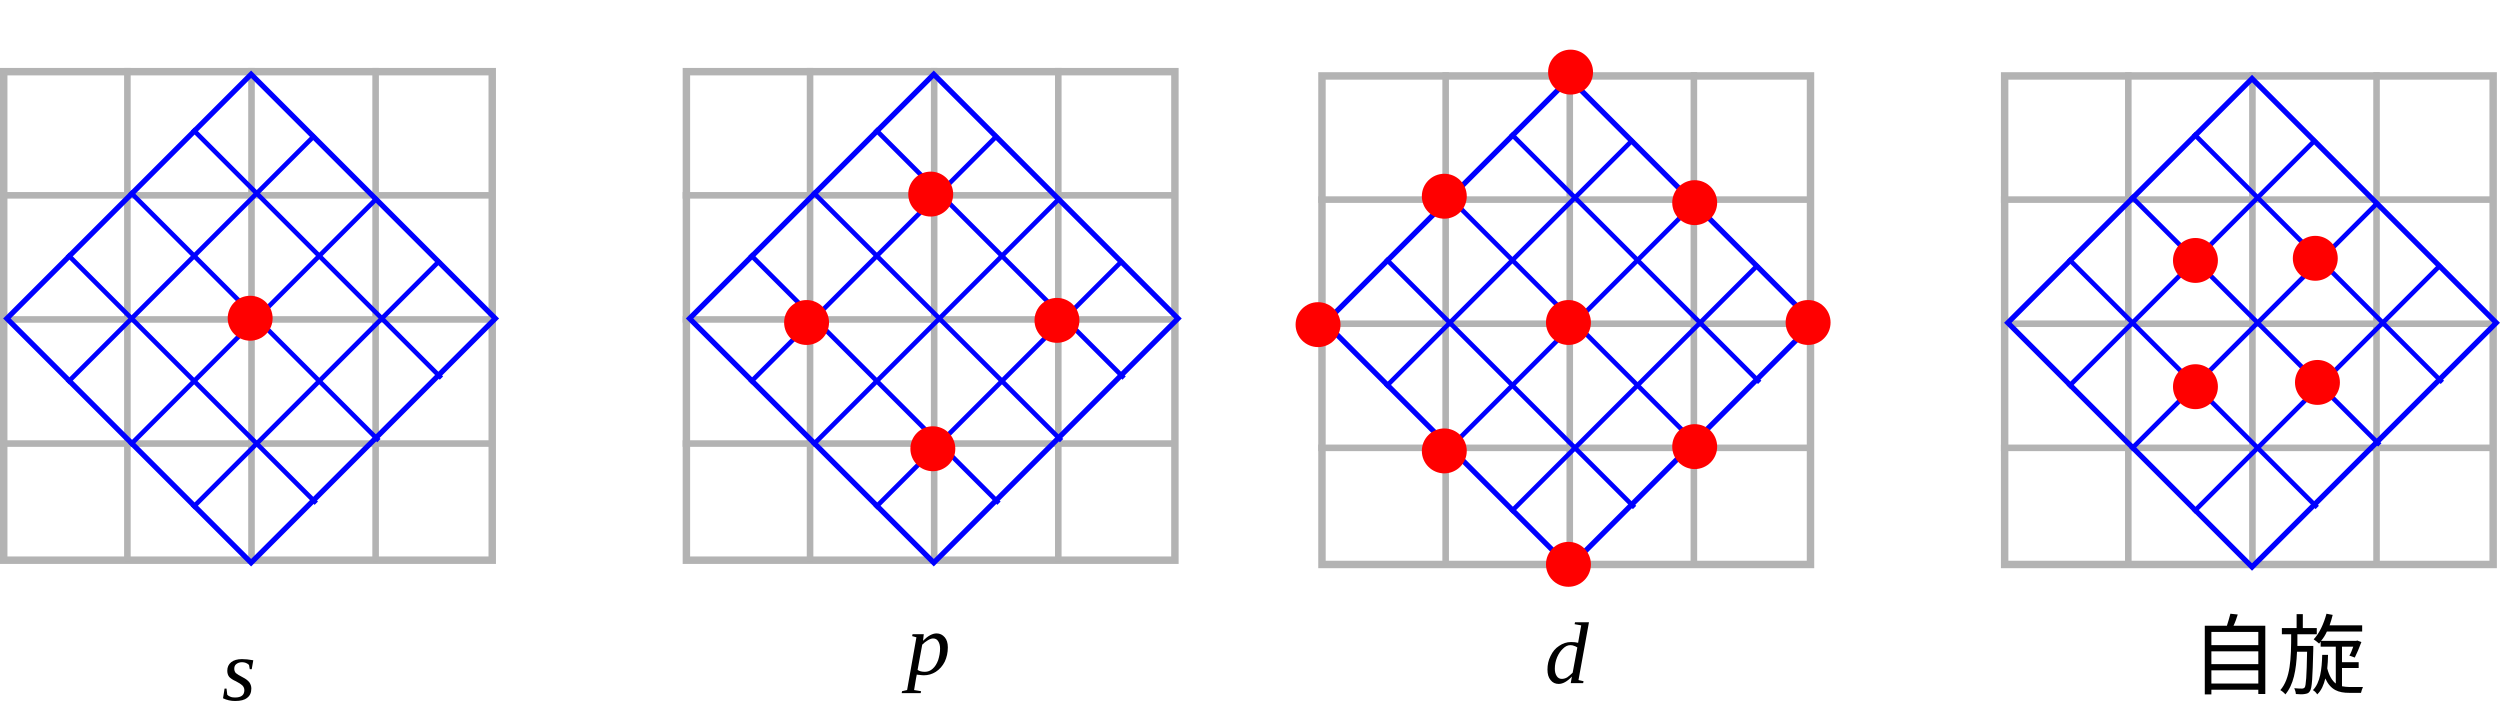
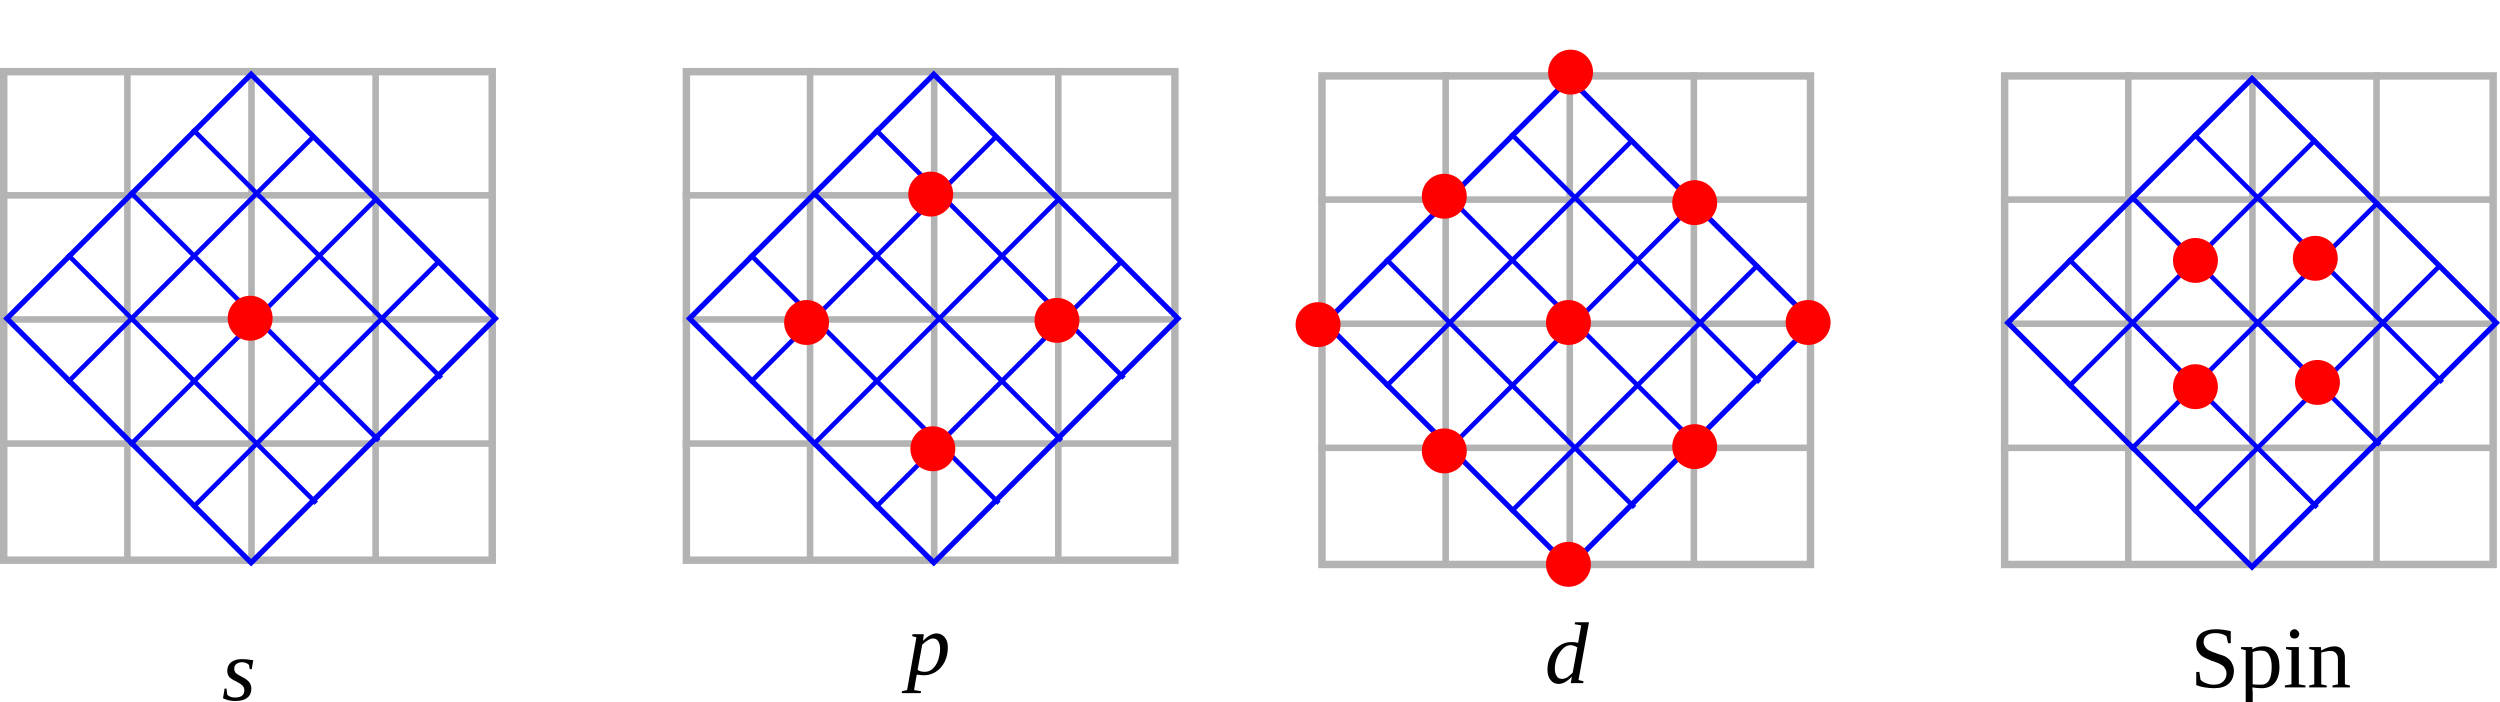
<svg xmlns="http://www.w3.org/2000/svg" width="100.713mm" height="28.25mm" viewBox="0 0 100.713 28.25" version="1.1" id="svg17377">
  <defs id="defs17374" />
  <g id="layer1" transform="translate(-12.12104,-2.482987)">
    <g id="g19385" transform="translate(3.96572,3.620874)">
      <g id="g19132" style="stroke:#b3b3b3">
        <g id="g19240" transform="translate(8.155316,1.59899)" style="stroke:#b3b3b3">
          <rect style="fill:none;stroke:#b3b3b3;stroke-width:0.3;stroke-linecap:round;stroke-miterlimit:4;stroke-dasharray:none" id="rect17460" width="19.68" height="19.68" x="0.15" y="0.15" />
          <path style="fill:none;stroke:#b3b3b3;stroke-width:0.265px;stroke-linecap:butt;stroke-linejoin:miter;stroke-opacity:1" d="M 0,10.132 H 19.793" id="path18502" />
          <path style="fill:none;stroke:#b3b3b3;stroke-width:0.265px;stroke-linecap:butt;stroke-linejoin:miter;stroke-opacity:1" d="M 0,5.132 H 19.793" id="path18584" />
          <path style="fill:none;stroke:#b3b3b3;stroke-width:0.265px;stroke-linecap:butt;stroke-linejoin:miter;stroke-opacity:1" d="M 0,15.132 H 19.793" id="path18586" />
          <path style="fill:none;stroke:#b3b3b3;stroke-width:0.265px;stroke-linecap:butt;stroke-linejoin:miter;stroke-opacity:1" d="M 10.132,19.895 V 0" id="path18588" />
          <path style="fill:none;stroke:#b3b3b3;stroke-width:0.265px;stroke-linecap:butt;stroke-linejoin:miter;stroke-opacity:1" d="M 5.132,19.895 V 0" id="path18590" />
          <path style="fill:none;stroke:#b3b3b3;stroke-width:0.265px;stroke-linecap:butt;stroke-linejoin:miter;stroke-opacity:1" d="M 15.132,19.895 V 0" id="path18592" />
        </g>
      </g>
      <g id="g19348" transform="matrix(0.5040761,-0.5040761,0.5040761,0.5040761,-18.69782,18.63745)">
        <rect style="fill:none;stroke:#0000ff;stroke-width:0.3;stroke-linecap:round;stroke-miterlimit:4;stroke-dasharray:none" id="rect18871" width="19.517" height="19.517" x="33.8" y="20.023" />
        <path style="fill:none;stroke:#0000ff;stroke-width:0.265px;stroke-linecap:butt;stroke-linejoin:miter;stroke-opacity:1" d="M 33.65,30.005 H 53.443" id="path18873" />
        <path style="fill:none;stroke:#0000ff;stroke-width:0.265px;stroke-linecap:butt;stroke-linejoin:miter;stroke-opacity:1" d="M 33.65,25.005 H 53.443" id="path18875" />
        <path style="fill:none;stroke:#0000ff;stroke-width:0.265px;stroke-linecap:butt;stroke-linejoin:miter;stroke-opacity:1" d="M 33.65,35.005 H 53.443" id="path18877" />
        <path style="fill:none;stroke:#0000ff;stroke-width:0.265px;stroke-linecap:butt;stroke-linejoin:miter;stroke-opacity:1" d="M 43.783,39.768 V 19.873" id="path18879" />
        <path style="fill:none;stroke:#0000ff;stroke-width:0.265px;stroke-linecap:butt;stroke-linejoin:miter;stroke-opacity:1" d="M 38.783,39.768 V 19.873" id="path18881" />
        <path style="fill:none;stroke:#0000ff;stroke-width:0.265px;stroke-linecap:butt;stroke-linejoin:miter;stroke-opacity:1" d="M 48.783,39.768 V 19.873" id="path18883" />
      </g>
    </g>
    <g id="g19421" transform="translate(31.46712,3.620874)">
      <g id="g19403" style="stroke:#b3b3b3">
        <g id="g19401" transform="translate(8.155316,1.59899)" style="stroke:#b3b3b3">
          <rect style="fill:none;stroke:#b3b3b3;stroke-width:0.3;stroke-linecap:round;stroke-miterlimit:4;stroke-dasharray:none" id="rect19387" width="19.68" height="19.68" x="0.15" y="0.15" />
          <path style="fill:none;stroke:#b3b3b3;stroke-width:0.265px;stroke-linecap:butt;stroke-linejoin:miter;stroke-opacity:1" d="M 0,10.132 H 19.793" id="path19389" />
          <path style="fill:none;stroke:#b3b3b3;stroke-width:0.265px;stroke-linecap:butt;stroke-linejoin:miter;stroke-opacity:1" d="M 0,5.132 H 19.793" id="path19391" />
          <path style="fill:none;stroke:#b3b3b3;stroke-width:0.265px;stroke-linecap:butt;stroke-linejoin:miter;stroke-opacity:1" d="M 0,15.132 H 19.793" id="path19393" />
          <path style="fill:none;stroke:#b3b3b3;stroke-width:0.265px;stroke-linecap:butt;stroke-linejoin:miter;stroke-opacity:1" d="M 10.132,19.895 V 0" id="path19395" />
          <path style="fill:none;stroke:#b3b3b3;stroke-width:0.265px;stroke-linecap:butt;stroke-linejoin:miter;stroke-opacity:1" d="M 5.132,19.895 V 0" id="path19397" />
          <path style="fill:none;stroke:#b3b3b3;stroke-width:0.265px;stroke-linecap:butt;stroke-linejoin:miter;stroke-opacity:1" d="M 15.132,19.895 V 0" id="path19399" />
        </g>
      </g>
      <g id="g19419" transform="matrix(0.5040761,-0.5040761,0.5040761,0.5040761,-18.69782,18.63745)">
        <rect style="fill:none;stroke:#0000ff;stroke-width:0.3;stroke-linecap:round;stroke-miterlimit:4;stroke-dasharray:none" id="rect19405" width="19.517" height="19.517" x="33.8" y="20.023" />
        <path style="fill:none;stroke:#0000ff;stroke-width:0.265px;stroke-linecap:butt;stroke-linejoin:miter;stroke-opacity:1" d="M 33.65,30.005 H 53.443" id="path19407" />
        <path style="fill:none;stroke:#0000ff;stroke-width:0.265px;stroke-linecap:butt;stroke-linejoin:miter;stroke-opacity:1" d="M 33.65,25.005 H 53.443" id="path19409" />
        <path style="fill:none;stroke:#0000ff;stroke-width:0.265px;stroke-linecap:butt;stroke-linejoin:miter;stroke-opacity:1" d="M 33.65,35.005 H 53.443" id="path19411" />
        <path style="fill:none;stroke:#0000ff;stroke-width:0.265px;stroke-linecap:butt;stroke-linejoin:miter;stroke-opacity:1" d="M 43.783,39.768 V 19.873" id="path19413" />
        <path style="fill:none;stroke:#0000ff;stroke-width:0.265px;stroke-linecap:butt;stroke-linejoin:miter;stroke-opacity:1" d="M 38.783,39.768 V 19.873" id="path19415" />
        <path style="fill:none;stroke:#0000ff;stroke-width:0.265px;stroke-linecap:butt;stroke-linejoin:miter;stroke-opacity:1" d="M 48.783,39.768 V 19.873" id="path19417" />
      </g>
    </g>
    <circle style="fill:#ff0000;stroke:none;stroke-width:0.3;stroke-linecap:round;stroke-miterlimit:4;stroke-dasharray:none" id="path19467" cx="22.199" cy="15.303" r="0.905" />
    <circle style="fill:#ff0000;stroke:none;stroke-width:0.3;stroke-linecap:round;stroke-miterlimit:4;stroke-dasharray:none" id="circle19615" cx="44.614" cy="15.475" r="0.905" />
    <circle style="fill:#ff0000;stroke:none;stroke-width:0.3;stroke-linecap:round;stroke-miterlimit:4;stroke-dasharray:none" id="circle19617" cx="49.615" cy="10.302" r="0.905" />
    <circle style="fill:#ff0000;stroke:none;stroke-width:0.3;stroke-linecap:round;stroke-miterlimit:4;stroke-dasharray:none" id="circle19619" cx="54.701" cy="15.389" r="0.905" />
    <circle style="fill:#ff0000;stroke:none;stroke-width:0.3;stroke-linecap:round;stroke-miterlimit:4;stroke-dasharray:none" id="circle19621" cx="49.701" cy="20.561" r="0.905" />
    <g id="g19657" transform="translate(57.07188,3.793297)">
      <g id="g19639" style="stroke:#b3b3b3">
        <g id="g19637" transform="translate(8.155316,1.59899)" style="stroke:#b3b3b3">
          <rect style="fill:none;stroke:#b3b3b3;stroke-width:0.3;stroke-linecap:round;stroke-miterlimit:4;stroke-dasharray:none" id="rect19623" width="19.68" height="19.68" x="0.15" y="0.15" />
          <path style="fill:none;stroke:#b3b3b3;stroke-width:0.265px;stroke-linecap:butt;stroke-linejoin:miter;stroke-opacity:1" d="M 0,10.132 H 19.793" id="path19625" />
          <path style="fill:none;stroke:#b3b3b3;stroke-width:0.265px;stroke-linecap:butt;stroke-linejoin:miter;stroke-opacity:1" d="M 0,5.132 H 19.793" id="path19627" />
          <path style="fill:none;stroke:#b3b3b3;stroke-width:0.265px;stroke-linecap:butt;stroke-linejoin:miter;stroke-opacity:1" d="M 0,15.132 H 19.793" id="path19629" />
          <path style="fill:none;stroke:#b3b3b3;stroke-width:0.265px;stroke-linecap:butt;stroke-linejoin:miter;stroke-opacity:1" d="M 10.132,19.895 V 0" id="path19631" />
          <path style="fill:none;stroke:#b3b3b3;stroke-width:0.265px;stroke-linecap:butt;stroke-linejoin:miter;stroke-opacity:1" d="M 5.132,19.895 V 0" id="path19633" />
          <path style="fill:none;stroke:#b3b3b3;stroke-width:0.265px;stroke-linecap:butt;stroke-linejoin:miter;stroke-opacity:1" d="M 15.132,19.895 V 0" id="path19635" />
        </g>
      </g>
      <g id="g19655" transform="matrix(0.5040761,-0.5040761,0.5040761,0.5040761,-18.69782,18.63745)">
        <rect style="fill:none;stroke:#0000ff;stroke-width:0.3;stroke-linecap:round;stroke-miterlimit:4;stroke-dasharray:none" id="rect19641" width="19.517" height="19.517" x="33.8" y="20.023" />
        <path style="fill:none;stroke:#0000ff;stroke-width:0.265px;stroke-linecap:butt;stroke-linejoin:miter;stroke-opacity:1" d="M 33.65,30.005 H 53.443" id="path19643" />
        <path style="fill:none;stroke:#0000ff;stroke-width:0.265px;stroke-linecap:butt;stroke-linejoin:miter;stroke-opacity:1" d="M 33.65,25.005 H 53.443" id="path19645" />
        <path style="fill:none;stroke:#0000ff;stroke-width:0.265px;stroke-linecap:butt;stroke-linejoin:miter;stroke-opacity:1" d="M 33.65,35.005 H 53.443" id="path19647" />
        <path style="fill:none;stroke:#0000ff;stroke-width:0.265px;stroke-linecap:butt;stroke-linejoin:miter;stroke-opacity:1" d="M 43.783,39.768 V 19.873" id="path19649" />
        <path style="fill:none;stroke:#0000ff;stroke-width:0.265px;stroke-linecap:butt;stroke-linejoin:miter;stroke-opacity:1" d="M 38.783,39.768 V 19.873" id="path19651" />
        <path style="fill:none;stroke:#0000ff;stroke-width:0.265px;stroke-linecap:butt;stroke-linejoin:miter;stroke-opacity:1" d="M 48.783,39.768 V 19.873" id="path19653" />
      </g>
    </g>
    <g id="g19693" transform="translate(84.57328,3.793297)">
      <g id="g19675" style="stroke:#b3b3b3">
        <g id="g19673" transform="translate(8.155316,1.59899)" style="stroke:#b3b3b3">
          <rect style="fill:none;stroke:#b3b3b3;stroke-width:0.3;stroke-linecap:round;stroke-miterlimit:4;stroke-dasharray:none" id="rect19659" width="19.68" height="19.68" x="0.15" y="0.15" />
          <path style="fill:none;stroke:#b3b3b3;stroke-width:0.265px;stroke-linecap:butt;stroke-linejoin:miter;stroke-opacity:1" d="M 0,10.132 H 19.793" id="path19661" />
          <path style="fill:none;stroke:#b3b3b3;stroke-width:0.265px;stroke-linecap:butt;stroke-linejoin:miter;stroke-opacity:1" d="M 0,5.132 H 19.793" id="path19663" />
          <path style="fill:none;stroke:#b3b3b3;stroke-width:0.265px;stroke-linecap:butt;stroke-linejoin:miter;stroke-opacity:1" d="M 0,15.132 H 19.793" id="path19665" />
          <path style="fill:none;stroke:#b3b3b3;stroke-width:0.265px;stroke-linecap:butt;stroke-linejoin:miter;stroke-opacity:1" d="M 10.132,19.895 V 0" id="path19667" />
          <path style="fill:none;stroke:#b3b3b3;stroke-width:0.265px;stroke-linecap:butt;stroke-linejoin:miter;stroke-opacity:1" d="M 5.132,19.895 V 0" id="path19669" />
          <path style="fill:none;stroke:#b3b3b3;stroke-width:0.265px;stroke-linecap:butt;stroke-linejoin:miter;stroke-opacity:1" d="M 15.132,19.895 V 0" id="path19671" />
        </g>
      </g>
      <g id="g19691" transform="matrix(0.5040761,-0.5040761,0.5040761,0.5040761,-18.69782,18.63745)">
        <rect style="fill:none;stroke:#0000ff;stroke-width:0.3;stroke-linecap:round;stroke-miterlimit:4;stroke-dasharray:none" id="rect19677" width="19.517" height="19.517" x="33.8" y="20.023" />
        <path style="fill:none;stroke:#0000ff;stroke-width:0.265px;stroke-linecap:butt;stroke-linejoin:miter;stroke-opacity:1" d="M 33.65,30.005 H 53.443" id="path19679" />
        <path style="fill:none;stroke:#0000ff;stroke-width:0.265px;stroke-linecap:butt;stroke-linejoin:miter;stroke-opacity:1" d="M 33.65,25.005 H 53.443" id="path19681" />
        <path style="fill:none;stroke:#0000ff;stroke-width:0.265px;stroke-linecap:butt;stroke-linejoin:miter;stroke-opacity:1" d="M 33.65,35.005 H 53.443" id="path19683" />
        <path style="fill:none;stroke:#0000ff;stroke-width:0.265px;stroke-linecap:butt;stroke-linejoin:miter;stroke-opacity:1" d="M 43.783,39.768 V 19.873" id="path19685" />
        <path style="fill:none;stroke:#0000ff;stroke-width:0.265px;stroke-linecap:butt;stroke-linejoin:miter;stroke-opacity:1" d="M 38.783,39.768 V 19.873" id="path19687" />
        <path style="fill:none;stroke:#0000ff;stroke-width:0.265px;stroke-linecap:butt;stroke-linejoin:miter;stroke-opacity:1" d="M 48.783,39.768 V 19.873" id="path19689" />
      </g>
    </g>
    <circle style="fill:#ff0000;stroke:none;stroke-width:0.3;stroke-linecap:round;stroke-miterlimit:4;stroke-dasharray:none" id="circle19695" cx="75.306" cy="15.475" r="0.905" />
    <circle style="fill:#ff0000;stroke:none;stroke-width:0.3;stroke-linecap:round;stroke-miterlimit:4;stroke-dasharray:none" id="circle19697" cx="100.565" cy="12.975" r="0.905" />
    <circle style="fill:#ff0000;stroke:none;stroke-width:0.3;stroke-linecap:round;stroke-miterlimit:4;stroke-dasharray:none" id="circle19699" cx="100.565" cy="18.061" r="0.905" />
    <circle style="fill:#ff0000;stroke:none;stroke-width:0.3;stroke-linecap:round;stroke-miterlimit:4;stroke-dasharray:none" id="circle19701" cx="105.393" cy="12.889" r="0.905" />
    <circle style="fill:#ff0000;stroke:none;stroke-width:0.3;stroke-linecap:round;stroke-miterlimit:4;stroke-dasharray:none" id="circle19703" cx="105.48" cy="17.889" r="0.905" />
    <circle style="fill:#ff0000;stroke:none;stroke-width:0.3;stroke-linecap:round;stroke-miterlimit:4;stroke-dasharray:none" id="circle19705" cx="84.961" cy="15.475" r="0.905" />
    <circle style="fill:#ff0000;stroke:none;stroke-width:0.3;stroke-linecap:round;stroke-miterlimit:4;stroke-dasharray:none" id="circle19707" cx="80.392" cy="10.647" r="0.905" />
    <circle style="fill:#ff0000;stroke:none;stroke-width:0.3;stroke-linecap:round;stroke-miterlimit:4;stroke-dasharray:none" id="circle19709" cx="75.392" cy="5.388" r="0.905" />
    <circle style="fill:#ff0000;stroke:none;stroke-width:0.3;stroke-linecap:round;stroke-miterlimit:4;stroke-dasharray:none" id="circle19711" cx="70.305" cy="10.388" r="0.905" />
    <circle style="fill:#ff0000;stroke:none;stroke-width:0.3;stroke-linecap:round;stroke-miterlimit:4;stroke-dasharray:none" id="circle19713" cx="65.219" cy="15.561" r="0.905" />
    <circle style="fill:#ff0000;stroke:none;stroke-width:0.3;stroke-linecap:round;stroke-miterlimit:4;stroke-dasharray:none" id="circle19715" cx="70.305" cy="20.648" r="0.905" />
    <circle style="fill:#ff0000;stroke:none;stroke-width:0.3;stroke-linecap:round;stroke-miterlimit:4;stroke-dasharray:none" id="circle19717" cx="75.306" cy="25.217" r="0.905" />
    <circle style="fill:#ff0000;stroke:none;stroke-width:0.3;stroke-linecap:round;stroke-miterlimit:4;stroke-dasharray:none" id="circle19719" cx="80.392" cy="20.475" r="0.905" />
    <text xml:space="preserve" style="font-style:italic;font-variant:normal;font-weight:normal;font-stretch:normal;font-size:3.528px;line-height:1.25;font-family:'Times New Roman';-inkscape-font-specification:'Times New Roman,  Italic';letter-spacing:0px;word-spacing:0px;stroke-width:0.265" x="21.059" y="30.691" id="text20537">
      <tspan id="tspan20535" style="font-style:italic;font-variant:normal;font-weight:normal;font-stretch:normal;font-family:'Times New Roman';-inkscape-font-specification:'Times New Roman,  Italic';stroke-width:0.265" x="21.059" y="30.691">s</tspan>
    </text>
    <text xml:space="preserve" style="font-style:italic;font-variant:normal;font-weight:normal;font-stretch:normal;font-size:3.528px;line-height:1.25;font-family:'Times New Roman';-inkscape-font-specification:'Times New Roman,  Italic';letter-spacing:0px;word-spacing:0px;stroke-width:0.265" x="48.647" y="29.657" id="text21509">
      <tspan id="tspan21507" style="font-style:italic;font-variant:normal;font-weight:normal;font-stretch:normal;font-family:'Times New Roman';-inkscape-font-specification:'Times New Roman,  Italic';stroke-width:0.265" x="48.647" y="29.657">p</tspan>
    </text>
    <text xml:space="preserve" style="font-style:italic;font-variant:normal;font-weight:normal;font-stretch:normal;font-size:3.528px;line-height:1.25;font-family:'Times New Roman';-inkscape-font-specification:'Times New Roman,  Italic';letter-spacing:0px;word-spacing:0px;stroke-width:0.265" x="74.35" y="30.002" id="text22129">
      <tspan id="tspan22127" style="font-style:italic;font-variant:normal;font-weight:normal;font-stretch:normal;font-family:'Times New Roman';-inkscape-font-specification:'Times New Roman,  Italic';stroke-width:0.265" x="74.35" y="30.002">d</tspan>
    </text>
    <text xml:space="preserve" style="font-style:normal;font-variant:normal;font-weight:normal;font-stretch:normal;font-size:3.528px;line-height:1.25;font-family:'Times New Roman';-inkscape-font-specification:'Times New Roman, ';letter-spacing:0px;word-spacing:0px;stroke-width:0.265" x="100.362" y="30.174" id="text22485">
-       <tspan id="tspan22483" style="font-style:normal;font-variant:normal;font-weight:normal;font-stretch:normal;font-family:'Times New Roman';-inkscape-font-specification:'Times New Roman, ';stroke-width:0.265" x="100.362" y="30.174">自旋</tspan>
+       <tspan id="tspan22483" style="font-style:normal;font-variant:normal;font-weight:normal;font-stretch:normal;font-family:'Times New Roman';-inkscape-font-specification:'Times New Roman, ';stroke-width:0.265" x="100.362" y="30.174">Spin</tspan>
    </text>
  </g>
</svg>
